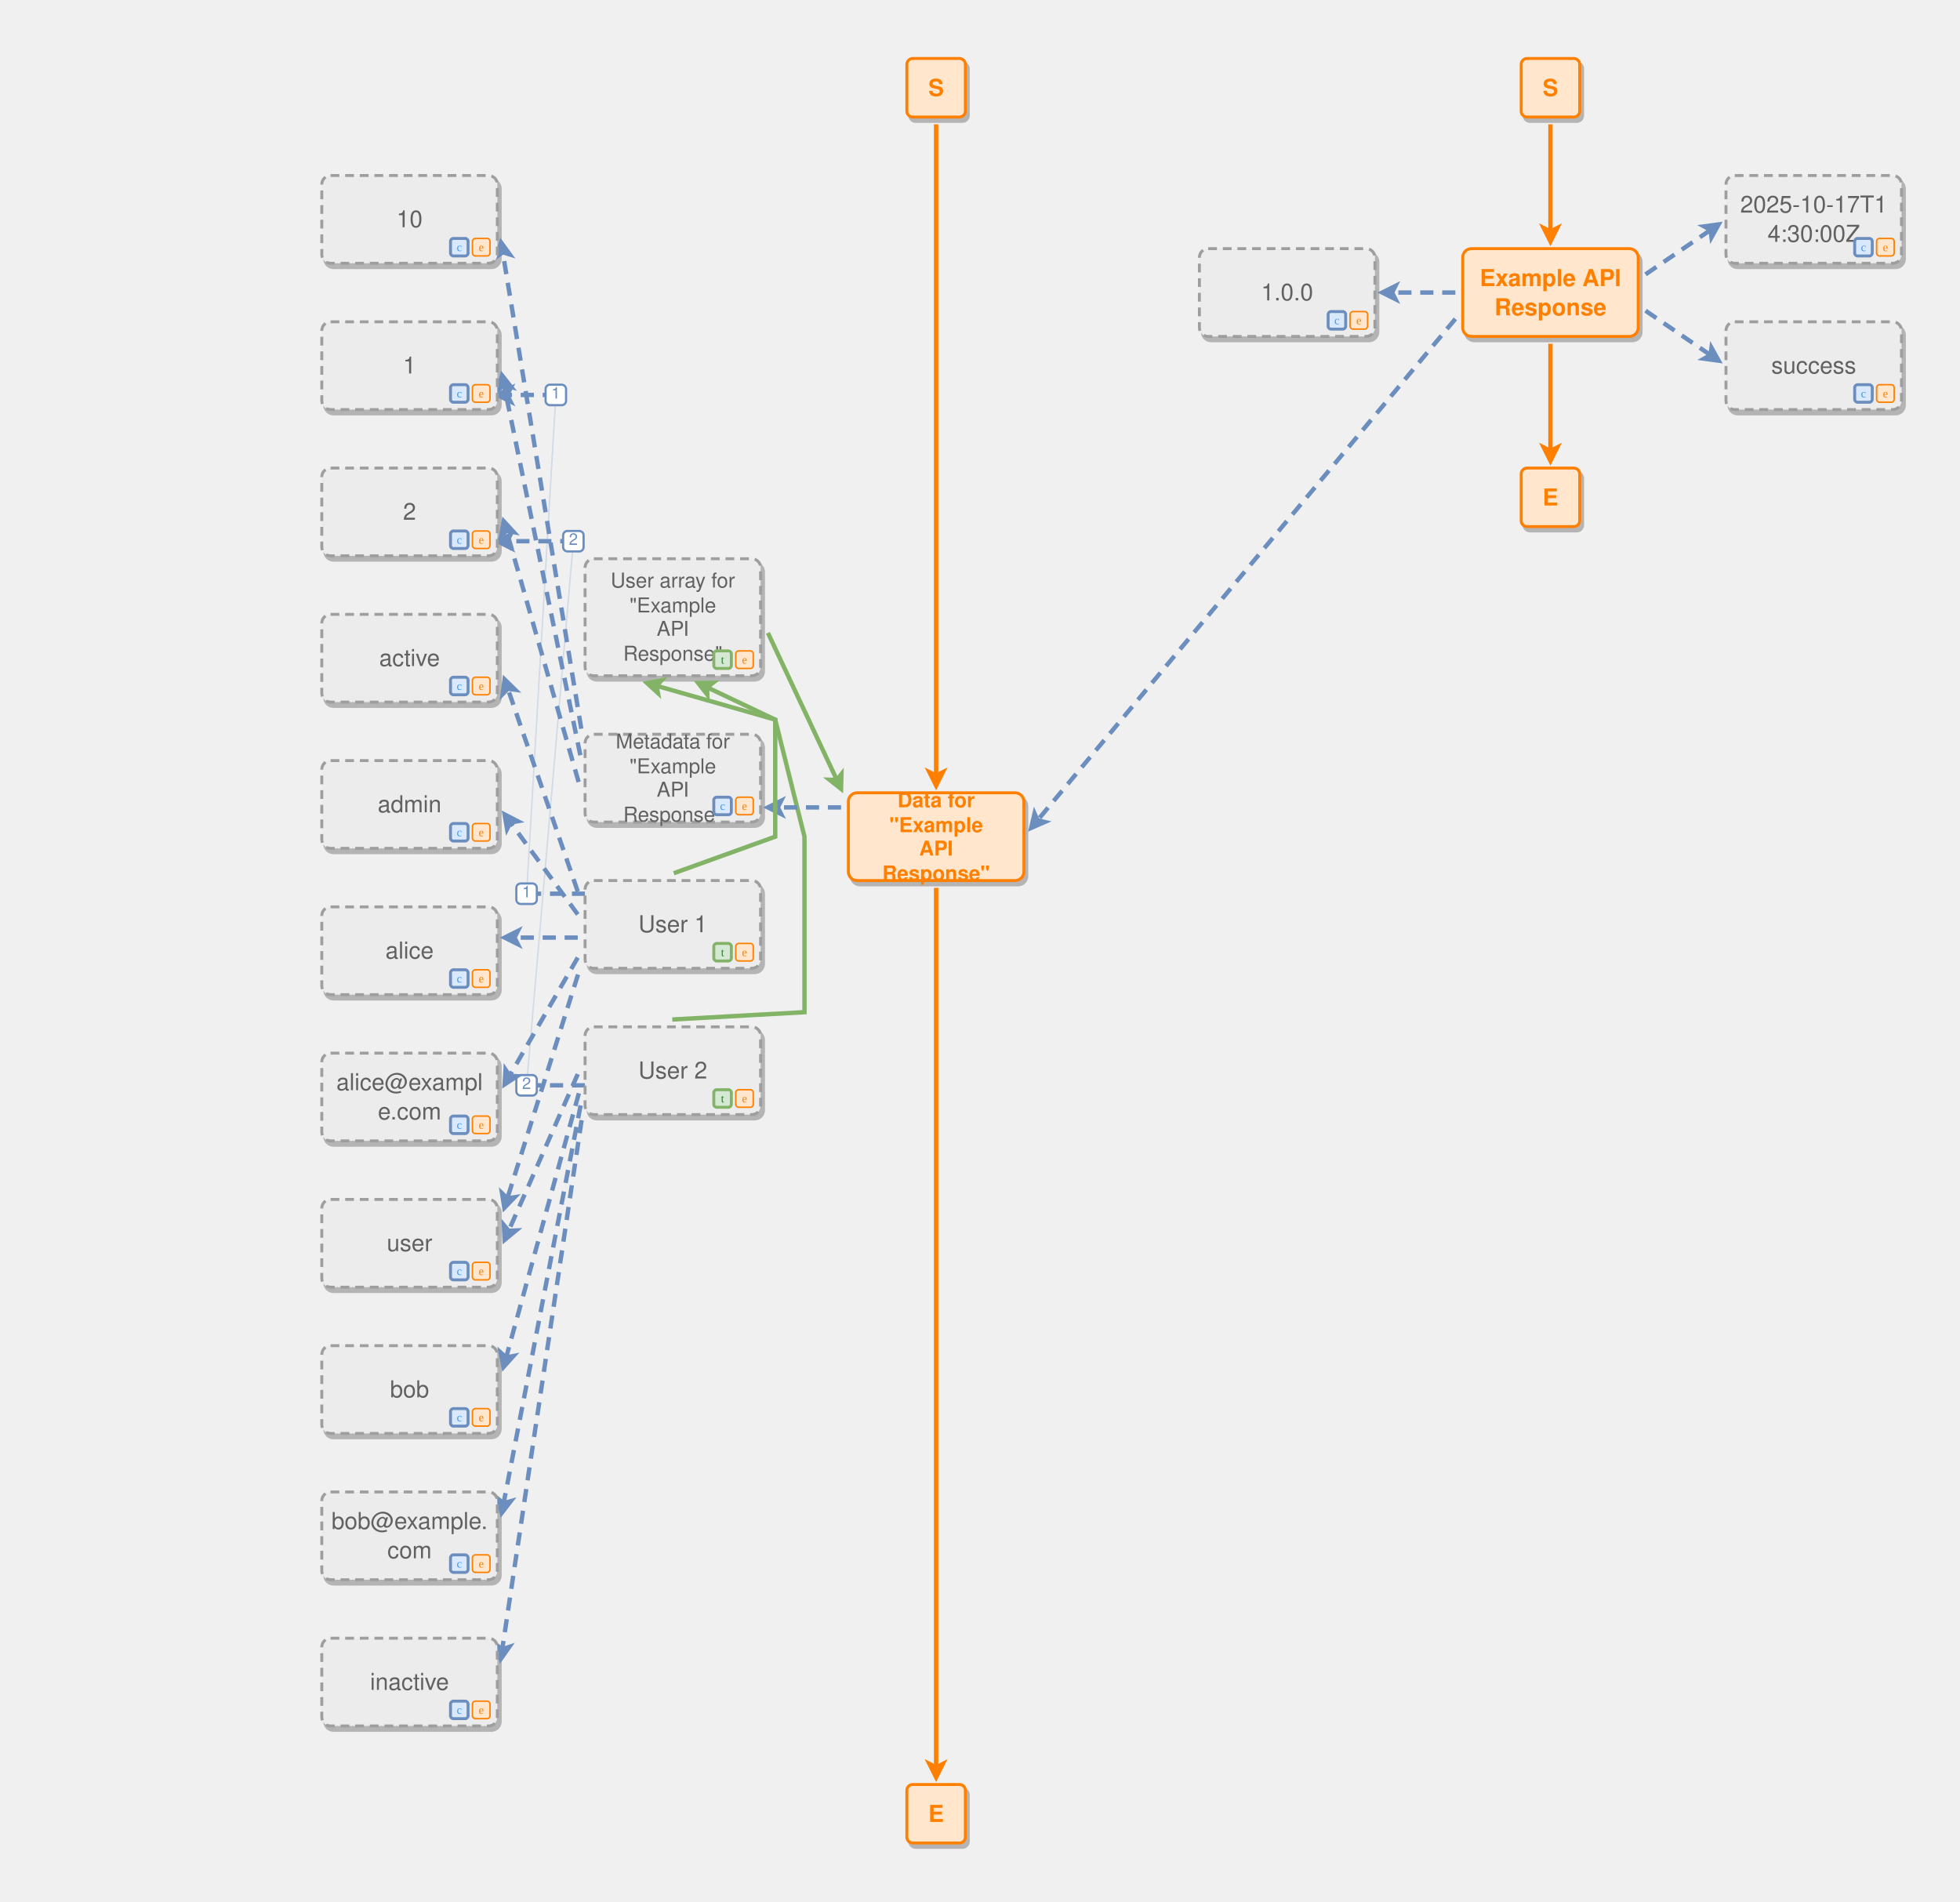
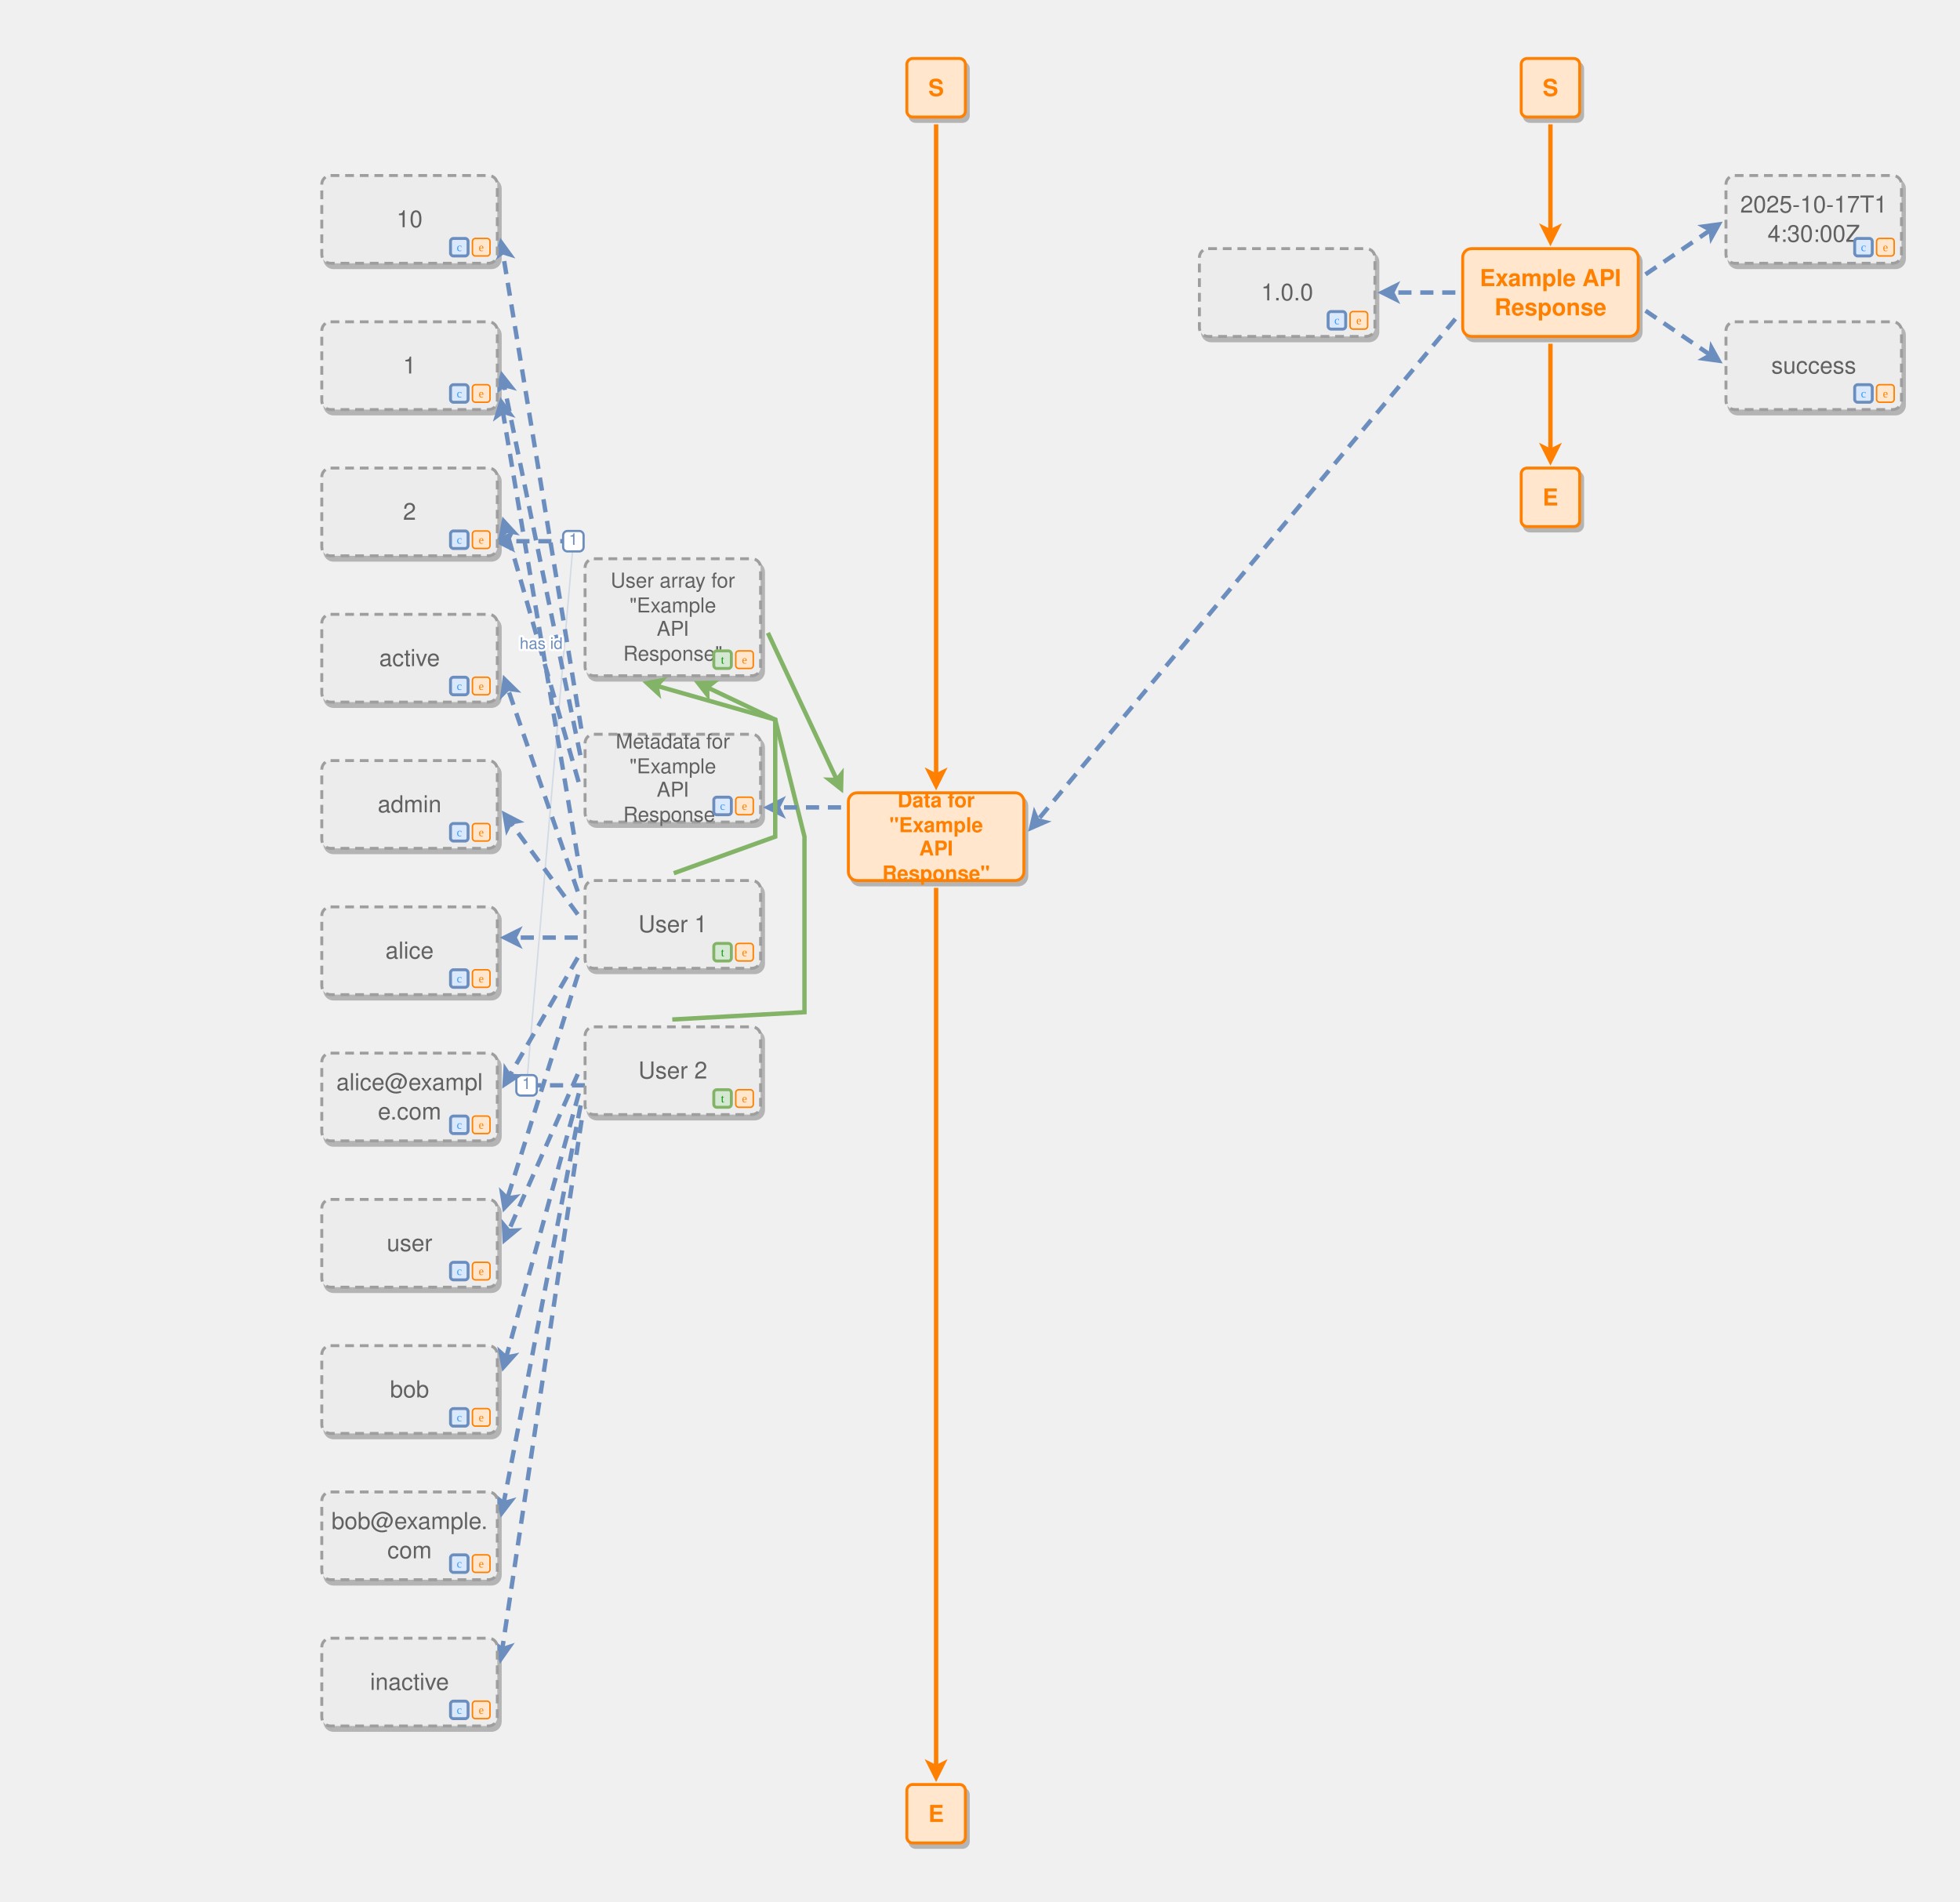
<svg xmlns="http://www.w3.org/2000/svg" width="1340" height="1300" viewBox="0 0 1340 1300">
  <defs>
  </defs>
  <g id="container-shells">
  </g>
  <g id="node-shadows">
    <rect x="220" y="220" width="120" height="60" rx="6" ry="6" fill="#000000" stroke="#000000" stroke-width="2" opacity="0.25" transform="translate(2,3)" />
    <rect x="400" y="702" width="120" height="60" rx="6" ry="6" fill="#000000" stroke="#000000" stroke-width="2" opacity="0.25" transform="translate(2,3)" />
    <rect x="400" y="382" width="120" height="80" rx="6" ry="6" fill="#000000" stroke="#000000" stroke-width="2" opacity="0.25" transform="translate(2,3)" />
    <rect x="220" y="420" width="120" height="60" rx="6" ry="6" fill="#000000" stroke="#000000" stroke-width="2" opacity="0.25" transform="translate(2,3)" />
    <rect x="220" y="520" width="120" height="60" rx="6" ry="6" fill="#000000" stroke="#000000" stroke-width="2" opacity="0.25" transform="translate(2,3)" />
    <rect x="220" y="620" width="120" height="60" rx="6" ry="6" fill="#000000" stroke="#000000" stroke-width="2" opacity="0.25" transform="translate(2,3)" />
    <rect x="220" y="720" width="120" height="60" rx="6" ry="6" fill="#000000" stroke="#000000" stroke-width="2" opacity="0.25" transform="translate(2,3)" />
    <rect x="220" y="920" width="120" height="60" rx="6" ry="6" fill="#000000" stroke="#000000" stroke-width="2" opacity="0.25" transform="translate(2,3)" />
    <rect x="220" y="1020" width="120" height="60" rx="6" ry="6" fill="#000000" stroke="#000000" stroke-width="2" opacity="0.25" transform="translate(2,3)" />
    <rect x="220" y="1120" width="120" height="60" rx="6" ry="6" fill="#000000" stroke="#000000" stroke-width="2" opacity="0.25" transform="translate(2,3)" />
    <rect x="1180" y="220" width="120" height="60" rx="6" ry="6" fill="#000000" stroke="#000000" stroke-width="2" opacity="0.25" transform="translate(2,3)" />
    <rect x="820" y="170" width="120" height="60" rx="6" ry="6" fill="#000000" stroke="#000000" stroke-width="2" opacity="0.25" transform="translate(2,3)" />
    <rect x="220" y="820" width="120" height="60" rx="6" ry="6" fill="#000000" stroke="#000000" stroke-width="2" opacity="0.25" transform="translate(2,3)" />
    <rect x="620" y="40" width="40" height="40" rx="4" ry="4" fill="#000000" stroke="#000000" stroke-width="2" opacity="0.25" transform="translate(2,3)" />
    <rect x="620" y="1220" width="40" height="40" rx="4" ry="4" fill="#000000" stroke="#000000" stroke-width="2" opacity="0.25" transform="translate(2,3)" />
    <rect x="1040" y="40" width="40" height="40" rx="4" ry="4" fill="#000000" stroke="#000000" stroke-width="2" opacity="0.25" transform="translate(2,3)" />
    <rect x="1040" y="320" width="40" height="40" rx="4" ry="4" fill="#000000" stroke="#000000" stroke-width="2" opacity="0.25" transform="translate(2,3)" />
    <rect x="220" y="120" width="120" height="60" rx="6" ry="6" fill="#000000" stroke="#000000" stroke-width="2" opacity="0.25" transform="translate(2,3)" />
    <rect x="220" y="320" width="120" height="60" rx="6" ry="6" fill="#000000" stroke="#000000" stroke-width="2" opacity="0.25" transform="translate(2,3)" />
    <rect x="1180" y="120" width="120" height="60" rx="6" ry="6" fill="#000000" stroke="#000000" stroke-width="2" opacity="0.25" transform="translate(2,3)" />
    <rect x="580" y="542" width="120" height="60" rx="6" ry="6" fill="#000000" stroke="#000000" stroke-width="2" opacity="0.25" transform="translate(2,3)" />
    <rect x="1000" y="170" width="120" height="60" rx="6" ry="6" fill="#000000" stroke="#000000" stroke-width="2" opacity="0.25" transform="translate(2,3)" />
    <rect x="400" y="502" width="120" height="60" rx="6" ry="6" fill="#000000" stroke="#000000" stroke-width="2" opacity="0.25" transform="translate(2,3)" />
    <rect x="400" y="602" width="120" height="60" rx="6" ry="6" fill="#000000" stroke="#000000" stroke-width="2" opacity="0.25" transform="translate(2,3)" />
  </g>
  <g id="edges">
    <g class="edge" data-edge-idx="0" data-edge-base="partof" data-edge-from="10" data-edge-to="11">
      <polyline points="459.62,697.00 550,692 550,572 530,492 448.87,468.85" fill="none" stroke="#82b366" stroke-width="3" />
      <path d="M 442.38 467.00 L 452.26 465.14 L 448.87 468.85 L 449.80 473.80 Z" fill="#82b366" stroke="#82b366" stroke-width="3" stroke-miterlimit="10" />
    </g>
    <g class="edge" data-edge-idx="1" data-edge-base="expresses" data-edge-from="10" data-edge-to="16">
      <line x1="395.75" y1="747.43" x2="346.04" y2="928.07" stroke="#6c8ebf" stroke-width="3" stroke-dasharray="9 6" />
      <path d="M 344.25 934.57 L 342.30 924.70 L 346.04 928.07 L 350.97 927.09 Z" fill="#6c8ebf" stroke="#6c8ebf" stroke-width="3" stroke-miterlimit="10" />
      <text x="370" y="837" text-anchor="middle" dominant-baseline="middle" font-family="Helvetica,Inter,Segoe UI,Arial" font-size="11" paint-order="stroke" stroke="#ffffff" stroke-width="3" stroke-linejoin="round" fill="#6c8ebf">
      </text>
    </g>
    <g class="edge" data-edge-idx="2" data-edge-base="expresses" data-edge-from="10" data-edge-to="17">
      <line x1="396.96" y1="755.71" x2="344.32" y2="1027.66" stroke="#6c8ebf" stroke-width="3" stroke-dasharray="9 6" />
      <path d="M 343.04 1034.29 L 340.33 1024.60 L 344.32 1027.66 L 349.17 1026.31 Z" fill="#6c8ebf" stroke="#6c8ebf" stroke-width="3" stroke-miterlimit="10" />
      <text x="370" y="891" text-anchor="middle" dominant-baseline="middle" font-family="Helvetica,Inter,Segoe UI,Arial" font-size="11" paint-order="stroke" stroke="#ffffff" stroke-width="3" stroke-linejoin="round" fill="#6c8ebf">
      </text>
    </g>
    <g class="edge" data-edge-idx="3" data-edge-base="expresses" data-edge-from="10" data-edge-to="18">
      <line x1="397.63" y1="765.82" x2="343.37" y2="1127.50" stroke="#6c8ebf" stroke-width="3" stroke-dasharray="9 6" />
      <path d="M 342.37 1134.18 L 339.26 1124.61 L 343.37 1127.50 L 348.16 1125.94 Z" fill="#6c8ebf" stroke="#6c8ebf" stroke-width="3" stroke-miterlimit="10" />
      <text x="370" y="946" text-anchor="middle" dominant-baseline="middle" font-family="Helvetica,Inter,Segoe UI,Arial" font-size="11" paint-order="stroke" stroke="#ffffff" stroke-width="3" stroke-linejoin="round" fill="#6c8ebf">
      </text>
    </g>
    <g class="edge" data-edge-idx="4" data-edge-base="expresses" data-edge-from="10" data-edge-to="20">
      <line x1="395.00" y1="734.33" x2="347.72" y2="841.49" stroke="#6c8ebf" stroke-width="3" stroke-dasharray="9 6" />
      <path d="M 345.00 847.67 L 344.52 837.62 L 347.72 841.49 L 352.75 841.25 Z" fill="#6c8ebf" stroke="#6c8ebf" stroke-width="3" stroke-miterlimit="10" />
      <text x="371" y="787" text-anchor="middle" dominant-baseline="middle" font-family="Helvetica,Inter,Segoe UI,Arial" font-size="11" paint-order="stroke" stroke="#ffffff" stroke-width="3" stroke-linejoin="round" fill="#6c8ebf">
      </text>
    </g>
    <g class="edge" data-edge-idx="5" data-edge-base="expresses" data-edge-from="10" data-edge-to="4">
      <line class="edge-ghost" x1="360.00" y1="742.00" x2="392.00" y2="370.00" stroke="#6c8ebf" stroke-width="1" stroke-opacity="0.22" />
      <g class="edge-full" opacity="0">
        <line x1="360.00" y1="742.00" x2="392.00" y2="370.00" stroke="#6c8ebf" stroke-width="3" stroke-dasharray="9 6" />
        <text x="376" y="556" text-anchor="middle" dominant-baseline="middle" font-family="Helvetica,Inter,Segoe UI,Arial" font-size="11" paint-order="stroke" stroke="#ffffff" stroke-width="3" stroke-linejoin="round" fill="#6c8ebf">has id</text>
      </g>
      <g class="edge-stub" data-stub-end="source">
        <line x1="400.00" y1="742.00" x2="360.00" y2="742.00" stroke="#6c8ebf" stroke-width="3" stroke-dasharray="9 6" />
        <g class="edge-badge">
          <rect x="353.00" y="735.00" width="14.00" height="14.00" rx="3" fill="#ffffff" stroke="#6c8ebf" stroke-width="1.5" />
-           <text x="360.00" y="742.00" text-anchor="middle" dominant-baseline="central" font-size="11" font-family="Helvetica,Arial,sans-serif" fill="#6c8ebf">2</text>
+           <text x="360.00" y="742.00" text-anchor="middle" dominant-baseline="central" font-size="11" font-family="Helvetica,Arial,sans-serif" fill="#6c8ebf">1</text>
        </g>
      </g>
      <g class="edge-stub" data-stub-end="target">
        <line x1="392.00" y1="370.00" x2="346.75" y2="370.00" stroke="#6c8ebf" stroke-width="3" stroke-dasharray="9 6" />
        <path d="M 340.00 370.00 L 349.00 365.50 L 346.75 370.00 L 349.00 374.50 Z" fill="#6c8ebf" stroke="#6c8ebf" stroke-width="3" stroke-miterlimit="10" />
        <g class="edge-badge">
          <rect x="385.00" y="363.00" width="14.00" height="14.00" rx="3" fill="#ffffff" stroke="#6c8ebf" stroke-width="1.5" />
-           <text x="392.00" y="370.00" text-anchor="middle" dominant-baseline="central" font-size="11" font-family="Helvetica,Arial,sans-serif" fill="#6c8ebf">2</text>
+           <text x="392.00" y="370.00" text-anchor="middle" dominant-baseline="central" font-size="11" font-family="Helvetica,Arial,sans-serif" fill="#6c8ebf">1</text>
        </g>
      </g>
    </g>
    <g class="edge" data-edge-idx="6" data-edge-base="partof" data-edge-from="11" data-edge-to="6">
      <line x1="525.00" y1="432.67" x2="572.14" y2="533.22" stroke="#82b366" stroke-width="3" />
      <path d="M 575.00 539.33 L 567.11 533.09 L 572.14 533.22 L 575.25 529.27 Z" fill="#82b366" stroke="#82b366" stroke-width="3" stroke-miterlimit="10" />
    </g>
    <g class="edge" data-edge-idx="7" data-edge-base="leadsto" data-edge-from="21" data-edge-to="6">
      <line x1="640.00" y1="85.00" x2="640.00" y2="530.25" stroke="#ff8000" stroke-width="3" />
      <path d="M 640.00 537.00 L 635.50 528.00 L 640.00 530.25 L 644.50 528.00 Z" fill="#ff8000" stroke="#ff8000" stroke-width="3" stroke-miterlimit="10" />
    </g>
    <g class="edge" data-edge-idx="8" data-edge-base="leadsto" data-edge-from="23" data-edge-to="7">
      <line x1="1060.00" y1="85.00" x2="1060.00" y2="158.25" stroke="#ff8000" stroke-width="3" />
      <path d="M 1060.00 165.00 L 1055.50 156.00 L 1060.00 158.25 L 1064.50 156.00 Z" fill="#ff8000" stroke="#ff8000" stroke-width="3" stroke-miterlimit="10" />
    </g>
    <g class="edge" data-edge-idx="9" data-edge-base="leadsto" data-edge-from="6" data-edge-to="22">
      <line x1="640.00" y1="607.00" x2="640.00" y2="1208.25" stroke="#ff8000" stroke-width="3" />
      <path d="M 640.00 1215.00 L 635.50 1206.00 L 640.00 1208.25 L 644.50 1206.00 Z" fill="#ff8000" stroke="#ff8000" stroke-width="3" stroke-miterlimit="10" />
    </g>
    <g class="edge" data-edge-idx="10" data-edge-base="expresses" data-edge-from="6" data-edge-to="8">
      <line x1="575.00" y1="552.00" x2="531.75" y2="552.00" stroke="#6c8ebf" stroke-width="3" stroke-dasharray="9 6" />
      <path d="M 525.00 552.00 L 534.00 547.50 L 531.75 552.00 L 534.00 556.50 Z" fill="#6c8ebf" stroke="#6c8ebf" stroke-width="3" stroke-miterlimit="10" />
      <text x="553" y="552" text-anchor="middle" dominant-baseline="middle" font-family="Helvetica,Inter,Segoe UI,Arial" font-size="11" paint-order="stroke" stroke="#ffffff" stroke-width="3" stroke-linejoin="round" fill="#6c8ebf">
      </text>
    </g>
    <g class="edge" data-edge-idx="11" data-edge-base="expresses" data-edge-from="7" data-edge-to="19">
      <line x1="1125.00" y1="212.42" x2="1169.43" y2="242.78" stroke="#6c8ebf" stroke-width="3" stroke-dasharray="9 6" />
      <path d="M 1175.00 246.58 L 1165.03 245.22 L 1169.43 242.78 L 1170.11 237.79 Z" fill="#6c8ebf" stroke="#6c8ebf" stroke-width="3" stroke-miterlimit="10" />
      <text x="1147" y="227" text-anchor="middle" dominant-baseline="middle" font-family="Helvetica,Inter,Segoe UI,Arial" font-size="11" paint-order="stroke" stroke="#ffffff" stroke-width="3" stroke-linejoin="round" fill="#6c8ebf">
      </text>
    </g>
    <g class="edge" data-edge-idx="12" data-edge-base="expresses" data-edge-from="7" data-edge-to="2">
      <line x1="995.00" y1="200.00" x2="951.75" y2="200.00" stroke="#6c8ebf" stroke-width="3" stroke-dasharray="9 6" />
      <path d="M 945.00 200.00 L 954.00 195.50 L 951.75 200.00 L 954.00 204.50 Z" fill="#6c8ebf" stroke="#6c8ebf" stroke-width="3" stroke-miterlimit="10" />
      <text x="973" y="200" text-anchor="middle" dominant-baseline="middle" font-family="Helvetica,Inter,Segoe UI,Arial" font-size="11" paint-order="stroke" stroke="#ffffff" stroke-width="3" stroke-linejoin="round" fill="#6c8ebf">
      </text>
    </g>
    <g class="edge" data-edge-idx="13" data-edge-base="leadsto" data-edge-from="7" data-edge-to="24">
      <line x1="1060.00" y1="235.00" x2="1060.00" y2="308.25" stroke="#ff8000" stroke-width="3" />
      <path d="M 1060.00 315.00 L 1055.50 306.00 L 1060.00 308.25 L 1064.50 306.00 Z" fill="#ff8000" stroke="#ff8000" stroke-width="3" stroke-miterlimit="10" />
    </g>
    <g class="edge" data-edge-idx="14" data-edge-base="expresses" data-edge-from="7" data-edge-to="5">
      <line x1="1125.00" y1="187.58" x2="1169.43" y2="157.22" stroke="#6c8ebf" stroke-width="3" stroke-dasharray="9 6" />
      <path d="M 1175.00 153.42 L 1170.11 162.21 L 1169.43 157.22 L 1165.03 154.78 Z" fill="#6c8ebf" stroke="#6c8ebf" stroke-width="3" stroke-miterlimit="10" />
      <text x="1147" y="172" text-anchor="middle" dominant-baseline="middle" font-family="Helvetica,Inter,Segoe UI,Arial" font-size="11" paint-order="stroke" stroke="#ffffff" stroke-width="3" stroke-linejoin="round" fill="#6c8ebf">
      </text>
    </g>
    <g class="edge" data-edge-idx="15" data-edge-base="expresses" data-edge-from="7" data-edge-to="6">
      <line x1="995.00" y1="218.00" x2="709.32" y2="560.81" stroke="#6c8ebf" stroke-width="3" stroke-dasharray="9 6" />
      <path d="M 705.00 566.00 L 707.30 556.21 L 709.32 560.81 L 714.22 561.97 Z" fill="#6c8ebf" stroke="#6c8ebf" stroke-width="3" stroke-miterlimit="10" />
      <text x="852" y="389" text-anchor="middle" dominant-baseline="middle" font-family="Helvetica,Inter,Segoe UI,Arial" font-size="11" paint-order="stroke" stroke="#ffffff" stroke-width="3" stroke-linejoin="round" fill="#6c8ebf">
      </text>
    </g>
    <g class="edge" data-edge-idx="16" data-edge-base="expresses" data-edge-from="8" data-edge-to="1">
      <line x1="396.77" y1="516.33" x2="344.59" y2="263.28" stroke="#6c8ebf" stroke-width="3" stroke-dasharray="9 6" />
      <path d="M 343.23 256.67 L 349.46 264.58 L 344.59 263.28 L 340.64 266.39 Z" fill="#6c8ebf" stroke="#6c8ebf" stroke-width="3" stroke-miterlimit="10" />
      <text x="370" y="389" text-anchor="middle" dominant-baseline="middle" font-family="Helvetica,Inter,Segoe UI,Arial" font-size="11" paint-order="stroke" stroke="#ffffff" stroke-width="3" stroke-linejoin="round" fill="#6c8ebf">
      </text>
    </g>
    <g class="edge" data-edge-idx="17" data-edge-base="expresses" data-edge-from="8" data-edge-to="3">
      <line x1="397.40" y1="498.21" x2="343.70" y2="172.45" stroke="#6c8ebf" stroke-width="3" stroke-dasharray="9 6" />
      <path d="M 342.60 165.79 L 348.51 173.94 L 343.70 172.45 L 339.63 175.40 Z" fill="#6c8ebf" stroke="#6c8ebf" stroke-width="3" stroke-miterlimit="10" />
      <text x="370" y="335" text-anchor="middle" dominant-baseline="middle" font-family="Helvetica,Inter,Segoe UI,Arial" font-size="11" paint-order="stroke" stroke="#ffffff" stroke-width="3" stroke-linejoin="round" fill="#6c8ebf">
      </text>
    </g>
    <g class="edge" data-edge-idx="18" data-edge-base="expresses" data-edge-from="8" data-edge-to="4">
      <line x1="395.59" y1="534.62" x2="346.28" y2="362.87" stroke="#6c8ebf" stroke-width="3" stroke-dasharray="9 6" />
      <path d="M 344.41 356.38 L 351.22 363.79 L 346.28 362.87 L 342.57 366.27 Z" fill="#6c8ebf" stroke="#6c8ebf" stroke-width="3" stroke-miterlimit="10" />
      <text x="370" y="448" text-anchor="middle" dominant-baseline="middle" font-family="Helvetica,Inter,Segoe UI,Arial" font-size="11" paint-order="stroke" stroke="#ffffff" stroke-width="3" stroke-linejoin="round" fill="#6c8ebf">
      </text>
    </g>
    <g class="edge" data-edge-idx="19" data-edge-base="expresses" data-edge-from="9" data-edge-to="1">
-       <line class="edge-ghost" x1="360.00" y1="611.00" x2="380.00" y2="270.00" stroke="#6c8ebf" stroke-width="1" stroke-opacity="0.22" />
-       <g class="edge-full" opacity="0">
-         <line x1="360.00" y1="611.00" x2="380.00" y2="270.00" stroke="#6c8ebf" stroke-width="3" stroke-dasharray="9 6" />
-         <text x="370" y="440" text-anchor="middle" dominant-baseline="middle" font-family="Helvetica,Inter,Segoe UI,Arial" font-size="11" paint-order="stroke" stroke="#ffffff" stroke-width="3" stroke-linejoin="round" fill="#6c8ebf">has id</text>
-       </g>
-       <g class="edge-stub" data-stub-end="source">
-         <line x1="400.00" y1="611.00" x2="360.00" y2="611.00" stroke="#6c8ebf" stroke-width="3" stroke-dasharray="9 6" />
-         <g class="edge-badge">
-           <rect x="353.00" y="604.00" width="14.00" height="14.00" rx="3" fill="#ffffff" stroke="#6c8ebf" stroke-width="1.5" />
-           <text x="360.00" y="611.00" text-anchor="middle" dominant-baseline="central" font-size="11" font-family="Helvetica,Arial,sans-serif" fill="#6c8ebf">1</text>
-         </g>
-       </g>
-       <g class="edge-stub" data-stub-end="target">
-         <line x1="380.00" y1="270.00" x2="346.75" y2="270.00" stroke="#6c8ebf" stroke-width="3" stroke-dasharray="9 6" />
-         <path d="M 340.00 270.00 L 349.00 265.50 L 346.75 270.00 L 349.00 274.50 Z" fill="#6c8ebf" stroke="#6c8ebf" stroke-width="3" stroke-miterlimit="10" />
-         <g class="edge-badge">
-           <rect x="373.00" y="263.00" width="14.00" height="14.00" rx="3" fill="#ffffff" stroke="#6c8ebf" stroke-width="1.5" />
-           <text x="380.00" y="270.00" text-anchor="middle" dominant-baseline="central" font-size="11" font-family="Helvetica,Arial,sans-serif" fill="#6c8ebf">1</text>
-         </g>
-       </g>
+       <line x1="397.35" y1="600.22" x2="343.77" y2="281.44" stroke="#6c8ebf" stroke-width="3" stroke-dasharray="9 6" />
+       <path d="M 342.65 274.78 L 348.58 282.91 L 343.77 281.44 L 339.71 284.40 Z" fill="#6c8ebf" stroke="#6c8ebf" stroke-width="3" stroke-miterlimit="10" />
+       <text x="370" y="440" text-anchor="middle" dominant-baseline="middle" font-family="Helvetica,Inter,Segoe UI,Arial" font-size="11" paint-order="stroke" stroke="#ffffff" stroke-width="3" stroke-linejoin="round" fill="#6c8ebf">has id</text>
    </g>
    <g class="edge" data-edge-idx="20" data-edge-base="partof" data-edge-from="9" data-edge-to="11">
      <polyline points="460.64,597.00 530,572 530,492 483.45,469.90" fill="none" stroke="#82b366" stroke-width="3" />
      <path d="M 477.36 467.00 L 487.42 466.80 L 483.45 469.90 L 483.56 474.93 Z" fill="#82b366" stroke="#82b366" stroke-width="3" stroke-miterlimit="10" />
    </g>
    <g class="edge" data-edge-idx="21" data-edge-base="expresses" data-edge-from="9" data-edge-to="12">
      <line x1="395.00" y1="609.50" x2="347.20" y2="470.88" stroke="#6c8ebf" stroke-width="3" stroke-dasharray="9 6" />
      <path d="M 345.00 464.50 L 352.19 471.54 L 347.20 470.88 L 343.68 474.48 Z" fill="#6c8ebf" stroke="#6c8ebf" stroke-width="3" stroke-miterlimit="10" />
      <text x="371" y="539" text-anchor="middle" dominant-baseline="middle" font-family="Helvetica,Inter,Segoe UI,Arial" font-size="11" paint-order="stroke" stroke="#ffffff" stroke-width="3" stroke-linejoin="round" fill="#6c8ebf">
      </text>
    </g>
    <g class="edge" data-edge-idx="22" data-edge-base="expresses" data-edge-from="9" data-edge-to="13">
      <line x1="395.00" y1="625.17" x2="348.99" y2="562.28" stroke="#6c8ebf" stroke-width="3" stroke-dasharray="9 6" />
      <path d="M 345.00 556.83 L 353.95 561.44 L 348.99 562.28 L 346.68 566.75 Z" fill="#6c8ebf" stroke="#6c8ebf" stroke-width="3" stroke-miterlimit="10" />
      <text x="371" y="593" text-anchor="middle" dominant-baseline="middle" font-family="Helvetica,Inter,Segoe UI,Arial" font-size="11" paint-order="stroke" stroke="#ffffff" stroke-width="3" stroke-linejoin="round" fill="#6c8ebf">
      </text>
    </g>
    <g class="edge" data-edge-idx="23" data-edge-base="expresses" data-edge-from="9" data-edge-to="14">
      <line x1="395.00" y1="641.00" x2="351.75" y2="641.00" stroke="#6c8ebf" stroke-width="3" stroke-dasharray="9 6" />
      <path d="M 345.00 641.00 L 354.00 636.50 L 351.75 641.00 L 354.00 645.50 Z" fill="#6c8ebf" stroke="#6c8ebf" stroke-width="3" stroke-miterlimit="10" />
      <text x="373" y="641" text-anchor="middle" dominant-baseline="middle" font-family="Helvetica,Inter,Segoe UI,Arial" font-size="11" paint-order="stroke" stroke="#ffffff" stroke-width="3" stroke-linejoin="round" fill="#6c8ebf">
      </text>
    </g>
    <g class="edge" data-edge-idx="24" data-edge-base="expresses" data-edge-from="9" data-edge-to="15">
      <line x1="395.00" y1="654.67" x2="348.37" y2="735.49" stroke="#6c8ebf" stroke-width="3" stroke-dasharray="9 6" />
      <path d="M 345.00 741.33 L 345.60 731.29 L 348.37 735.49 L 353.40 735.79 Z" fill="#6c8ebf" stroke="#6c8ebf" stroke-width="3" stroke-miterlimit="10" />
      <text x="371" y="694" text-anchor="middle" dominant-baseline="middle" font-family="Helvetica,Inter,Segoe UI,Arial" font-size="11" paint-order="stroke" stroke="#ffffff" stroke-width="3" stroke-linejoin="round" fill="#6c8ebf">
      </text>
    </g>
    <g class="edge" data-edge-idx="25" data-edge-base="expresses" data-edge-from="9" data-edge-to="20">
      <line x1="395.18" y1="666.26" x2="346.85" y2="819.31" stroke="#6c8ebf" stroke-width="3" stroke-dasharray="9 6" />
      <path d="M 344.82 825.74 L 343.24 815.81 L 346.85 819.31 L 351.82 818.52 Z" fill="#6c8ebf" stroke="#6c8ebf" stroke-width="3" stroke-miterlimit="10" />
      <text x="370" y="742" text-anchor="middle" dominant-baseline="middle" font-family="Helvetica,Inter,Segoe UI,Arial" font-size="11" paint-order="stroke" stroke="#ffffff" stroke-width="3" stroke-linejoin="round" fill="#6c8ebf">
      </text>
    </g>
  </g>
  <g id="nodes">
    <rect x="220" y="220" width="120" height="60" rx="6" ry="6" fill="#ececec" stroke="#9e9e9e" stroke-width="2" stroke-dasharray="6 4" />
    <text x="280" y="250" text-anchor="middle" dominant-baseline="middle" font-family="Helvetica,Inter,Segoe UI,Arial" font-size="16" font-weight="normal" fill="#616161">1</text>
    <rect x="308" y="263" width="12" height="12" rx="2" ry="2" fill="#dae8fc" stroke="#6c8ebf" stroke-width="2" />
    <text x="314.0" y="269.0" text-anchor="middle" dominant-baseline="central" font-size="8" fill="#3399ff">c</text>
    <rect x="323" y="263" width="12" height="12" rx="2" ry="2" fill="#ffe6cc" stroke="#ff8000" stroke-width="1" />
    <text x="329.0" y="269.0" text-anchor="middle" dominant-baseline="central" font-size="8" fill="#ff8000">e</text>
    <rect x="400" y="702" width="120" height="60" rx="6" ry="6" fill="#ececec" stroke="#9e9e9e" stroke-width="2" stroke-dasharray="6 4" />
    <text x="460" y="732" text-anchor="middle" dominant-baseline="middle" font-family="Helvetica,Inter,Segoe UI,Arial" font-size="16" font-weight="normal" fill="#616161">User 2</text>
    <rect x="488" y="745" width="12" height="12" rx="2" ry="2" fill="#d5e8d4" stroke="#82b366" stroke-width="2" />
    <text x="494.0" y="751.0" text-anchor="middle" dominant-baseline="central" font-size="8" fill="#009900">t</text>
    <rect x="503" y="745" width="12" height="12" rx="2" ry="2" fill="#ffe6cc" stroke="#ff8000" stroke-width="1" />
    <text x="509.0" y="751.0" text-anchor="middle" dominant-baseline="central" font-size="8" fill="#ff8000">e</text>
    <rect x="400" y="382" width="120" height="80" rx="6" ry="6" fill="#ececec" stroke="#9e9e9e" stroke-width="2" stroke-dasharray="6 4" />
    <text x="460" y="397" text-anchor="middle" dominant-baseline="middle" font-family="Helvetica,Inter,Segoe UI,Arial" font-size="14" font-weight="normal" fill="#616161">User array for</text>
    <text x="460" y="414" text-anchor="middle" dominant-baseline="middle" font-family="Helvetica,Inter,Segoe UI,Arial" font-size="14" font-weight="normal" fill="#616161">"Example</text>
    <text x="460" y="430" text-anchor="middle" dominant-baseline="middle" font-family="Helvetica,Inter,Segoe UI,Arial" font-size="14" font-weight="normal" fill="#616161">API</text>
    <text x="460" y="447" text-anchor="middle" dominant-baseline="middle" font-family="Helvetica,Inter,Segoe UI,Arial" font-size="14" font-weight="normal" fill="#616161">Response"</text>
    <rect x="488" y="445" width="12" height="12" rx="2" ry="2" fill="#d5e8d4" stroke="#82b366" stroke-width="2" />
    <text x="494.0" y="451.0" text-anchor="middle" dominant-baseline="central" font-size="8" fill="#009900">t</text>
    <rect x="503" y="445" width="12" height="12" rx="2" ry="2" fill="#ffe6cc" stroke="#ff8000" stroke-width="1" />
    <text x="509.0" y="451.0" text-anchor="middle" dominant-baseline="central" font-size="8" fill="#ff8000">e</text>
    <rect x="220" y="420" width="120" height="60" rx="6" ry="6" fill="#ececec" stroke="#9e9e9e" stroke-width="2" stroke-dasharray="6 4" />
    <text x="280" y="450" text-anchor="middle" dominant-baseline="middle" font-family="Helvetica,Inter,Segoe UI,Arial" font-size="16" font-weight="normal" fill="#616161">active</text>
    <rect x="308" y="463" width="12" height="12" rx="2" ry="2" fill="#dae8fc" stroke="#6c8ebf" stroke-width="2" />
    <text x="314.0" y="469.0" text-anchor="middle" dominant-baseline="central" font-size="8" fill="#3399ff">c</text>
    <rect x="323" y="463" width="12" height="12" rx="2" ry="2" fill="#ffe6cc" stroke="#ff8000" stroke-width="1" />
    <text x="329.0" y="469.0" text-anchor="middle" dominant-baseline="central" font-size="8" fill="#ff8000">e</text>
    <rect x="220" y="520" width="120" height="60" rx="6" ry="6" fill="#ececec" stroke="#9e9e9e" stroke-width="2" stroke-dasharray="6 4" />
    <text x="280" y="550" text-anchor="middle" dominant-baseline="middle" font-family="Helvetica,Inter,Segoe UI,Arial" font-size="16" font-weight="normal" fill="#616161">admin</text>
    <rect x="308" y="563" width="12" height="12" rx="2" ry="2" fill="#dae8fc" stroke="#6c8ebf" stroke-width="2" />
    <text x="314.0" y="569.0" text-anchor="middle" dominant-baseline="central" font-size="8" fill="#3399ff">c</text>
    <rect x="323" y="563" width="12" height="12" rx="2" ry="2" fill="#ffe6cc" stroke="#ff8000" stroke-width="1" />
    <text x="329.0" y="569.0" text-anchor="middle" dominant-baseline="central" font-size="8" fill="#ff8000">e</text>
    <rect x="220" y="620" width="120" height="60" rx="6" ry="6" fill="#ececec" stroke="#9e9e9e" stroke-width="2" stroke-dasharray="6 4" />
    <text x="280" y="650" text-anchor="middle" dominant-baseline="middle" font-family="Helvetica,Inter,Segoe UI,Arial" font-size="16" font-weight="normal" fill="#616161">alice</text>
    <rect x="308" y="663" width="12" height="12" rx="2" ry="2" fill="#dae8fc" stroke="#6c8ebf" stroke-width="2" />
    <text x="314.0" y="669.0" text-anchor="middle" dominant-baseline="central" font-size="8" fill="#3399ff">c</text>
    <rect x="323" y="663" width="12" height="12" rx="2" ry="2" fill="#ffe6cc" stroke="#ff8000" stroke-width="1" />
    <text x="329.0" y="669.0" text-anchor="middle" dominant-baseline="central" font-size="8" fill="#ff8000">e</text>
    <rect x="220" y="720" width="120" height="60" rx="6" ry="6" fill="#ececec" stroke="#9e9e9e" stroke-width="2" stroke-dasharray="6 4" />
    <text x="280" y="740" text-anchor="middle" dominant-baseline="middle" font-family="Helvetica,Inter,Segoe UI,Arial" font-size="16" font-weight="normal" fill="#616161">alice@exampl</text>
    <text x="280" y="760" text-anchor="middle" dominant-baseline="middle" font-family="Helvetica,Inter,Segoe UI,Arial" font-size="16" font-weight="normal" fill="#616161">e.com</text>
    <rect x="308" y="763" width="12" height="12" rx="2" ry="2" fill="#dae8fc" stroke="#6c8ebf" stroke-width="2" />
    <text x="314.0" y="769.0" text-anchor="middle" dominant-baseline="central" font-size="8" fill="#3399ff">c</text>
    <rect x="323" y="763" width="12" height="12" rx="2" ry="2" fill="#ffe6cc" stroke="#ff8000" stroke-width="1" />
    <text x="329.0" y="769.0" text-anchor="middle" dominant-baseline="central" font-size="8" fill="#ff8000">e</text>
    <rect x="220" y="920" width="120" height="60" rx="6" ry="6" fill="#ececec" stroke="#9e9e9e" stroke-width="2" stroke-dasharray="6 4" />
    <text x="280" y="950" text-anchor="middle" dominant-baseline="middle" font-family="Helvetica,Inter,Segoe UI,Arial" font-size="16" font-weight="normal" fill="#616161">bob</text>
    <rect x="308" y="963" width="12" height="12" rx="2" ry="2" fill="#dae8fc" stroke="#6c8ebf" stroke-width="2" />
    <text x="314.0" y="969.0" text-anchor="middle" dominant-baseline="central" font-size="8" fill="#3399ff">c</text>
    <rect x="323" y="963" width="12" height="12" rx="2" ry="2" fill="#ffe6cc" stroke="#ff8000" stroke-width="1" />
    <text x="329.0" y="969.0" text-anchor="middle" dominant-baseline="central" font-size="8" fill="#ff8000">e</text>
    <rect x="220" y="1020" width="120" height="60" rx="6" ry="6" fill="#ececec" stroke="#9e9e9e" stroke-width="2" stroke-dasharray="6 4" />
    <text x="280" y="1040" text-anchor="middle" dominant-baseline="middle" font-family="Helvetica,Inter,Segoe UI,Arial" font-size="16" font-weight="normal" fill="#616161">bob@example.</text>
    <text x="280" y="1060" text-anchor="middle" dominant-baseline="middle" font-family="Helvetica,Inter,Segoe UI,Arial" font-size="16" font-weight="normal" fill="#616161">com</text>
    <rect x="308" y="1063" width="12" height="12" rx="2" ry="2" fill="#dae8fc" stroke="#6c8ebf" stroke-width="2" />
    <text x="314.0" y="1069.0" text-anchor="middle" dominant-baseline="central" font-size="8" fill="#3399ff">c</text>
    <rect x="323" y="1063" width="12" height="12" rx="2" ry="2" fill="#ffe6cc" stroke="#ff8000" stroke-width="1" />
    <text x="329.0" y="1069.0" text-anchor="middle" dominant-baseline="central" font-size="8" fill="#ff8000">e</text>
    <rect x="220" y="1120" width="120" height="60" rx="6" ry="6" fill="#ececec" stroke="#9e9e9e" stroke-width="2" stroke-dasharray="6 4" />
    <text x="280" y="1150" text-anchor="middle" dominant-baseline="middle" font-family="Helvetica,Inter,Segoe UI,Arial" font-size="16" font-weight="normal" fill="#616161">inactive</text>
    <rect x="308" y="1163" width="12" height="12" rx="2" ry="2" fill="#dae8fc" stroke="#6c8ebf" stroke-width="2" />
    <text x="314.0" y="1169.0" text-anchor="middle" dominant-baseline="central" font-size="8" fill="#3399ff">c</text>
    <rect x="323" y="1163" width="12" height="12" rx="2" ry="2" fill="#ffe6cc" stroke="#ff8000" stroke-width="1" />
    <text x="329.0" y="1169.0" text-anchor="middle" dominant-baseline="central" font-size="8" fill="#ff8000">e</text>
    <rect x="1180" y="220" width="120" height="60" rx="6" ry="6" fill="#ececec" stroke="#9e9e9e" stroke-width="2" stroke-dasharray="6 4" />
    <text x="1240" y="250" text-anchor="middle" dominant-baseline="middle" font-family="Helvetica,Inter,Segoe UI,Arial" font-size="16" font-weight="normal" fill="#616161">success</text>
    <rect x="1268" y="263" width="12" height="12" rx="2" ry="2" fill="#dae8fc" stroke="#6c8ebf" stroke-width="2" />
    <text x="1274.0" y="269.0" text-anchor="middle" dominant-baseline="central" font-size="8" fill="#3399ff">c</text>
    <rect x="1283" y="263" width="12" height="12" rx="2" ry="2" fill="#ffe6cc" stroke="#ff8000" stroke-width="1" />
    <text x="1289.0" y="269.0" text-anchor="middle" dominant-baseline="central" font-size="8" fill="#ff8000">e</text>
    <rect x="820" y="170" width="120" height="60" rx="6" ry="6" fill="#ececec" stroke="#9e9e9e" stroke-width="2" stroke-dasharray="6 4" />
    <text x="880" y="200" text-anchor="middle" dominant-baseline="middle" font-family="Helvetica,Inter,Segoe UI,Arial" font-size="16" font-weight="normal" fill="#616161">1.0.0</text>
    <rect x="908" y="213" width="12" height="12" rx="2" ry="2" fill="#dae8fc" stroke="#6c8ebf" stroke-width="2" />
    <text x="914.0" y="219.0" text-anchor="middle" dominant-baseline="central" font-size="8" fill="#3399ff">c</text>
    <rect x="923" y="213" width="12" height="12" rx="2" ry="2" fill="#ffe6cc" stroke="#ff8000" stroke-width="1" />
    <text x="929.0" y="219.0" text-anchor="middle" dominant-baseline="central" font-size="8" fill="#ff8000">e</text>
    <rect x="220" y="820" width="120" height="60" rx="6" ry="6" fill="#ececec" stroke="#9e9e9e" stroke-width="2" stroke-dasharray="6 4" />
    <text x="280" y="850" text-anchor="middle" dominant-baseline="middle" font-family="Helvetica,Inter,Segoe UI,Arial" font-size="16" font-weight="normal" fill="#616161">user</text>
    <rect x="308" y="863" width="12" height="12" rx="2" ry="2" fill="#dae8fc" stroke="#6c8ebf" stroke-width="2" />
    <text x="314.0" y="869.0" text-anchor="middle" dominant-baseline="central" font-size="8" fill="#3399ff">c</text>
    <rect x="323" y="863" width="12" height="12" rx="2" ry="2" fill="#ffe6cc" stroke="#ff8000" stroke-width="1" />
    <text x="329.0" y="869.0" text-anchor="middle" dominant-baseline="central" font-size="8" fill="#ff8000">e</text>
    <rect x="620" y="40" width="40" height="40" rx="4" ry="4" fill="#ffe6cc" stroke="#ff8000" stroke-width="2" />
    <text x="640" y="60" text-anchor="middle" dominant-baseline="middle" font-family="Helvetica,Inter,Segoe UI,Arial" font-size="16" font-weight="bold" fill="#ff8000">S</text>
    <rect x="620" y="1220" width="40" height="40" rx="4" ry="4" fill="#ffe6cc" stroke="#ff8000" stroke-width="2" />
    <text x="640" y="1240" text-anchor="middle" dominant-baseline="middle" font-family="Helvetica,Inter,Segoe UI,Arial" font-size="16" font-weight="bold" fill="#ff8000">E</text>
    <rect x="1040" y="40" width="40" height="40" rx="4" ry="4" fill="#ffe6cc" stroke="#ff8000" stroke-width="2" />
    <text x="1060" y="60" text-anchor="middle" dominant-baseline="middle" font-family="Helvetica,Inter,Segoe UI,Arial" font-size="16" font-weight="bold" fill="#ff8000">S</text>
    <rect x="1040" y="320" width="40" height="40" rx="4" ry="4" fill="#ffe6cc" stroke="#ff8000" stroke-width="2" />
    <text x="1060" y="340" text-anchor="middle" dominant-baseline="middle" font-family="Helvetica,Inter,Segoe UI,Arial" font-size="16" font-weight="bold" fill="#ff8000">E</text>
    <rect x="220" y="120" width="120" height="60" rx="6" ry="6" fill="#ececec" stroke="#9e9e9e" stroke-width="2" stroke-dasharray="6 4" />
    <text x="280" y="150" text-anchor="middle" dominant-baseline="middle" font-family="Helvetica,Inter,Segoe UI,Arial" font-size="16" font-weight="normal" fill="#616161">10</text>
    <rect x="308" y="163" width="12" height="12" rx="2" ry="2" fill="#dae8fc" stroke="#6c8ebf" stroke-width="2" />
    <text x="314.0" y="169.0" text-anchor="middle" dominant-baseline="central" font-size="8" fill="#3399ff">c</text>
    <rect x="323" y="163" width="12" height="12" rx="2" ry="2" fill="#ffe6cc" stroke="#ff8000" stroke-width="1" />
    <text x="329.0" y="169.0" text-anchor="middle" dominant-baseline="central" font-size="8" fill="#ff8000">e</text>
    <rect x="220" y="320" width="120" height="60" rx="6" ry="6" fill="#ececec" stroke="#9e9e9e" stroke-width="2" stroke-dasharray="6 4" />
    <text x="280" y="350" text-anchor="middle" dominant-baseline="middle" font-family="Helvetica,Inter,Segoe UI,Arial" font-size="16" font-weight="normal" fill="#616161">2</text>
    <rect x="308" y="363" width="12" height="12" rx="2" ry="2" fill="#dae8fc" stroke="#6c8ebf" stroke-width="2" />
    <text x="314.0" y="369.0" text-anchor="middle" dominant-baseline="central" font-size="8" fill="#3399ff">c</text>
    <rect x="323" y="363" width="12" height="12" rx="2" ry="2" fill="#ffe6cc" stroke="#ff8000" stroke-width="1" />
    <text x="329.0" y="369.0" text-anchor="middle" dominant-baseline="central" font-size="8" fill="#ff8000">e</text>
    <rect x="1180" y="120" width="120" height="60" rx="6" ry="6" fill="#ececec" stroke="#9e9e9e" stroke-width="2" stroke-dasharray="6 4" />
    <text x="1240" y="140" text-anchor="middle" dominant-baseline="middle" font-family="Helvetica,Inter,Segoe UI,Arial" font-size="16" font-weight="normal" fill="#616161">2025-10-17T1</text>
    <text x="1240" y="160" text-anchor="middle" dominant-baseline="middle" font-family="Helvetica,Inter,Segoe UI,Arial" font-size="16" font-weight="normal" fill="#616161">4:30:00Z</text>
    <rect x="1268" y="163" width="12" height="12" rx="2" ry="2" fill="#dae8fc" stroke="#6c8ebf" stroke-width="2" />
    <text x="1274.0" y="169.0" text-anchor="middle" dominant-baseline="central" font-size="8" fill="#3399ff">c</text>
    <rect x="1283" y="163" width="12" height="12" rx="2" ry="2" fill="#ffe6cc" stroke="#ff8000" stroke-width="1" />
    <text x="1289.0" y="169.0" text-anchor="middle" dominant-baseline="central" font-size="8" fill="#ff8000">e</text>
    <rect x="580" y="542" width="120" height="60" rx="6" ry="6" fill="#ffe6cc" stroke="#ff8000" stroke-width="2" />
    <text x="640" y="547" text-anchor="middle" dominant-baseline="middle" font-family="Helvetica,Inter,Segoe UI,Arial" font-size="14" font-weight="bold" fill="#ff8000">Data for</text>
    <text x="640" y="564" text-anchor="middle" dominant-baseline="middle" font-family="Helvetica,Inter,Segoe UI,Arial" font-size="14" font-weight="bold" fill="#ff8000">"Example</text>
    <text x="640" y="580" text-anchor="middle" dominant-baseline="middle" font-family="Helvetica,Inter,Segoe UI,Arial" font-size="14" font-weight="bold" fill="#ff8000">API</text>
    <text x="640" y="597" text-anchor="middle" dominant-baseline="middle" font-family="Helvetica,Inter,Segoe UI,Arial" font-size="14" font-weight="bold" fill="#ff8000">Response"</text>
    <rect x="1000" y="170" width="120" height="60" rx="6" ry="6" fill="#ffe6cc" stroke="#ff8000" stroke-width="2" />
    <text x="1060" y="190" text-anchor="middle" dominant-baseline="middle" font-family="Helvetica,Inter,Segoe UI,Arial" font-size="16" font-weight="bold" fill="#ff8000">Example API</text>
    <text x="1060" y="210" text-anchor="middle" dominant-baseline="middle" font-family="Helvetica,Inter,Segoe UI,Arial" font-size="16" font-weight="bold" fill="#ff8000">Response</text>
    <rect x="400" y="502" width="120" height="60" rx="6" ry="6" fill="#ececec" stroke="#9e9e9e" stroke-width="2" stroke-dasharray="6 4" />
    <text x="460" y="507" text-anchor="middle" dominant-baseline="middle" font-family="Helvetica,Inter,Segoe UI,Arial" font-size="14" font-weight="normal" fill="#616161">Metadata for</text>
    <text x="460" y="524" text-anchor="middle" dominant-baseline="middle" font-family="Helvetica,Inter,Segoe UI,Arial" font-size="14" font-weight="normal" fill="#616161">"Example</text>
    <text x="460" y="540" text-anchor="middle" dominant-baseline="middle" font-family="Helvetica,Inter,Segoe UI,Arial" font-size="14" font-weight="normal" fill="#616161">API</text>
    <text x="460" y="557" text-anchor="middle" dominant-baseline="middle" font-family="Helvetica,Inter,Segoe UI,Arial" font-size="14" font-weight="normal" fill="#616161">Response"</text>
    <rect x="488" y="545" width="12" height="12" rx="2" ry="2" fill="#dae8fc" stroke="#6c8ebf" stroke-width="2" />
    <text x="494.0" y="551.0" text-anchor="middle" dominant-baseline="central" font-size="8" fill="#3399ff">c</text>
    <rect x="503" y="545" width="12" height="12" rx="2" ry="2" fill="#ffe6cc" stroke="#ff8000" stroke-width="1" />
    <text x="509.0" y="551.0" text-anchor="middle" dominant-baseline="central" font-size="8" fill="#ff8000">e</text>
    <rect x="400" y="602" width="120" height="60" rx="6" ry="6" fill="#ececec" stroke="#9e9e9e" stroke-width="2" stroke-dasharray="6 4" />
    <text x="460" y="632" text-anchor="middle" dominant-baseline="middle" font-family="Helvetica,Inter,Segoe UI,Arial" font-size="16" font-weight="normal" fill="#616161">User 1</text>
    <rect x="488" y="645" width="12" height="12" rx="2" ry="2" fill="#d5e8d4" stroke="#82b366" stroke-width="2" />
    <text x="494.0" y="651.0" text-anchor="middle" dominant-baseline="central" font-size="8" fill="#009900">t</text>
    <rect x="503" y="645" width="12" height="12" rx="2" ry="2" fill="#ffe6cc" stroke="#ff8000" stroke-width="1" />
    <text x="509.0" y="651.0" text-anchor="middle" dominant-baseline="central" font-size="8" fill="#ff8000">e</text>
  </g>
</svg>
